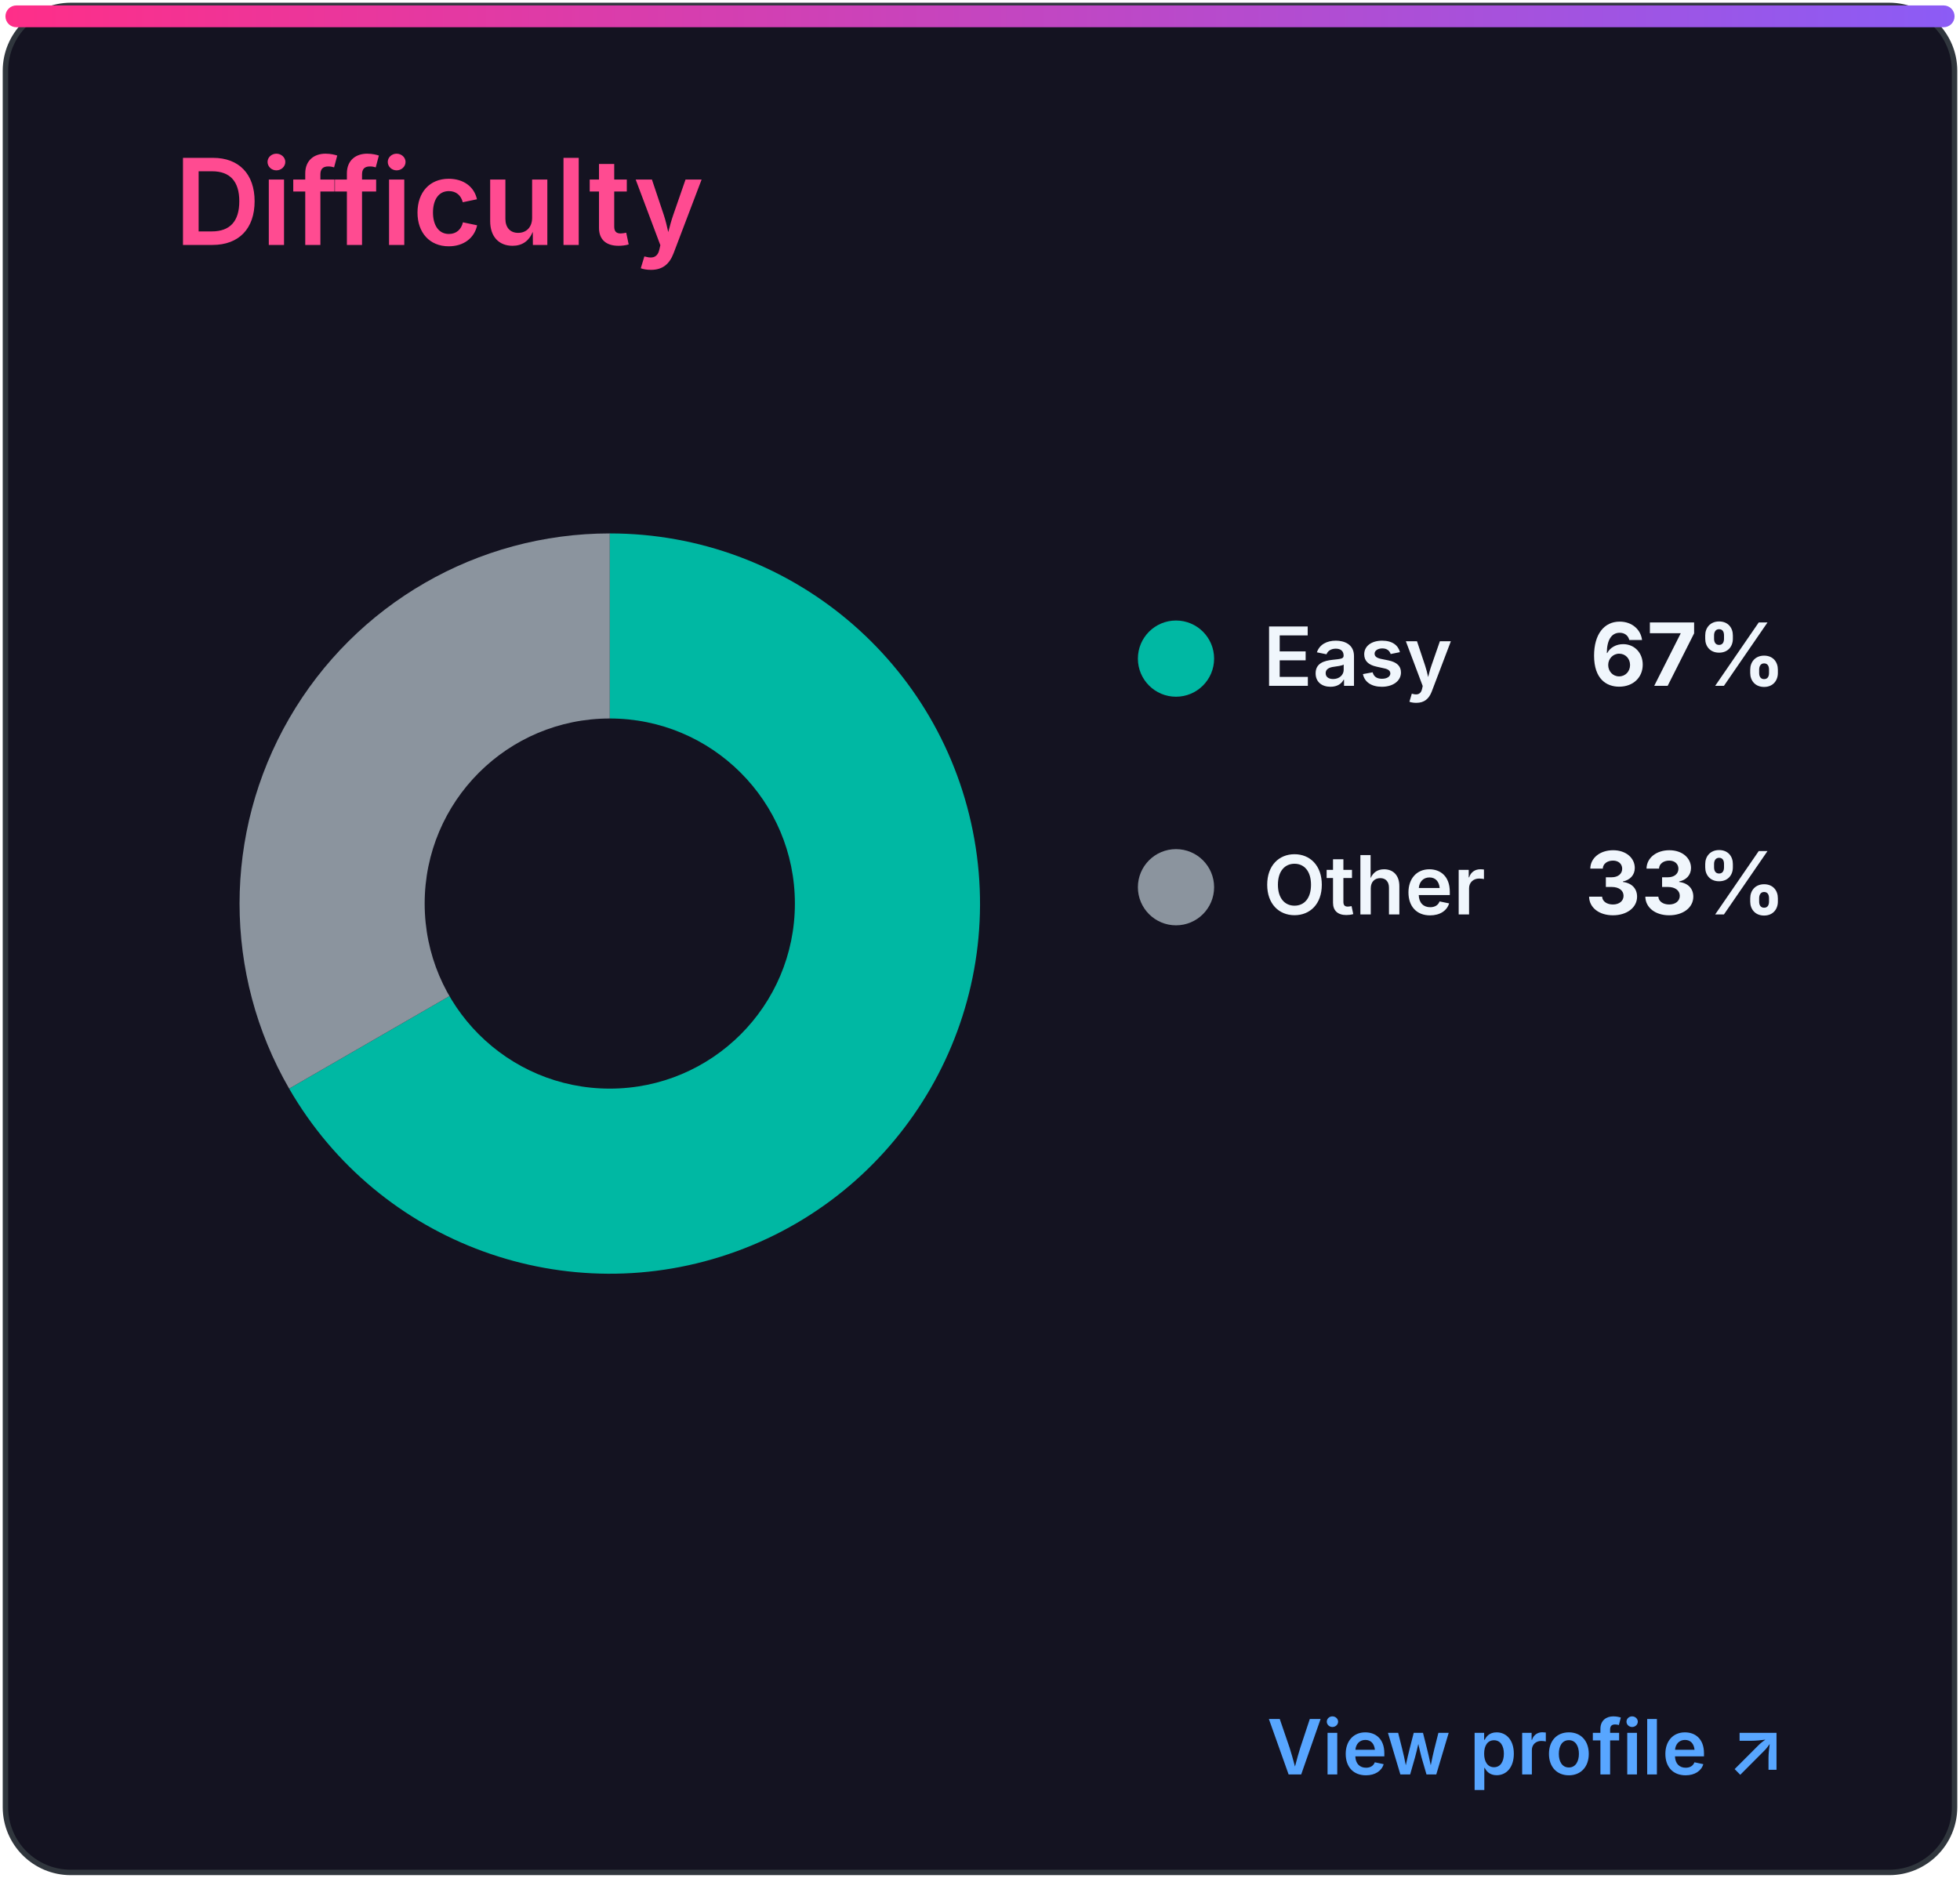
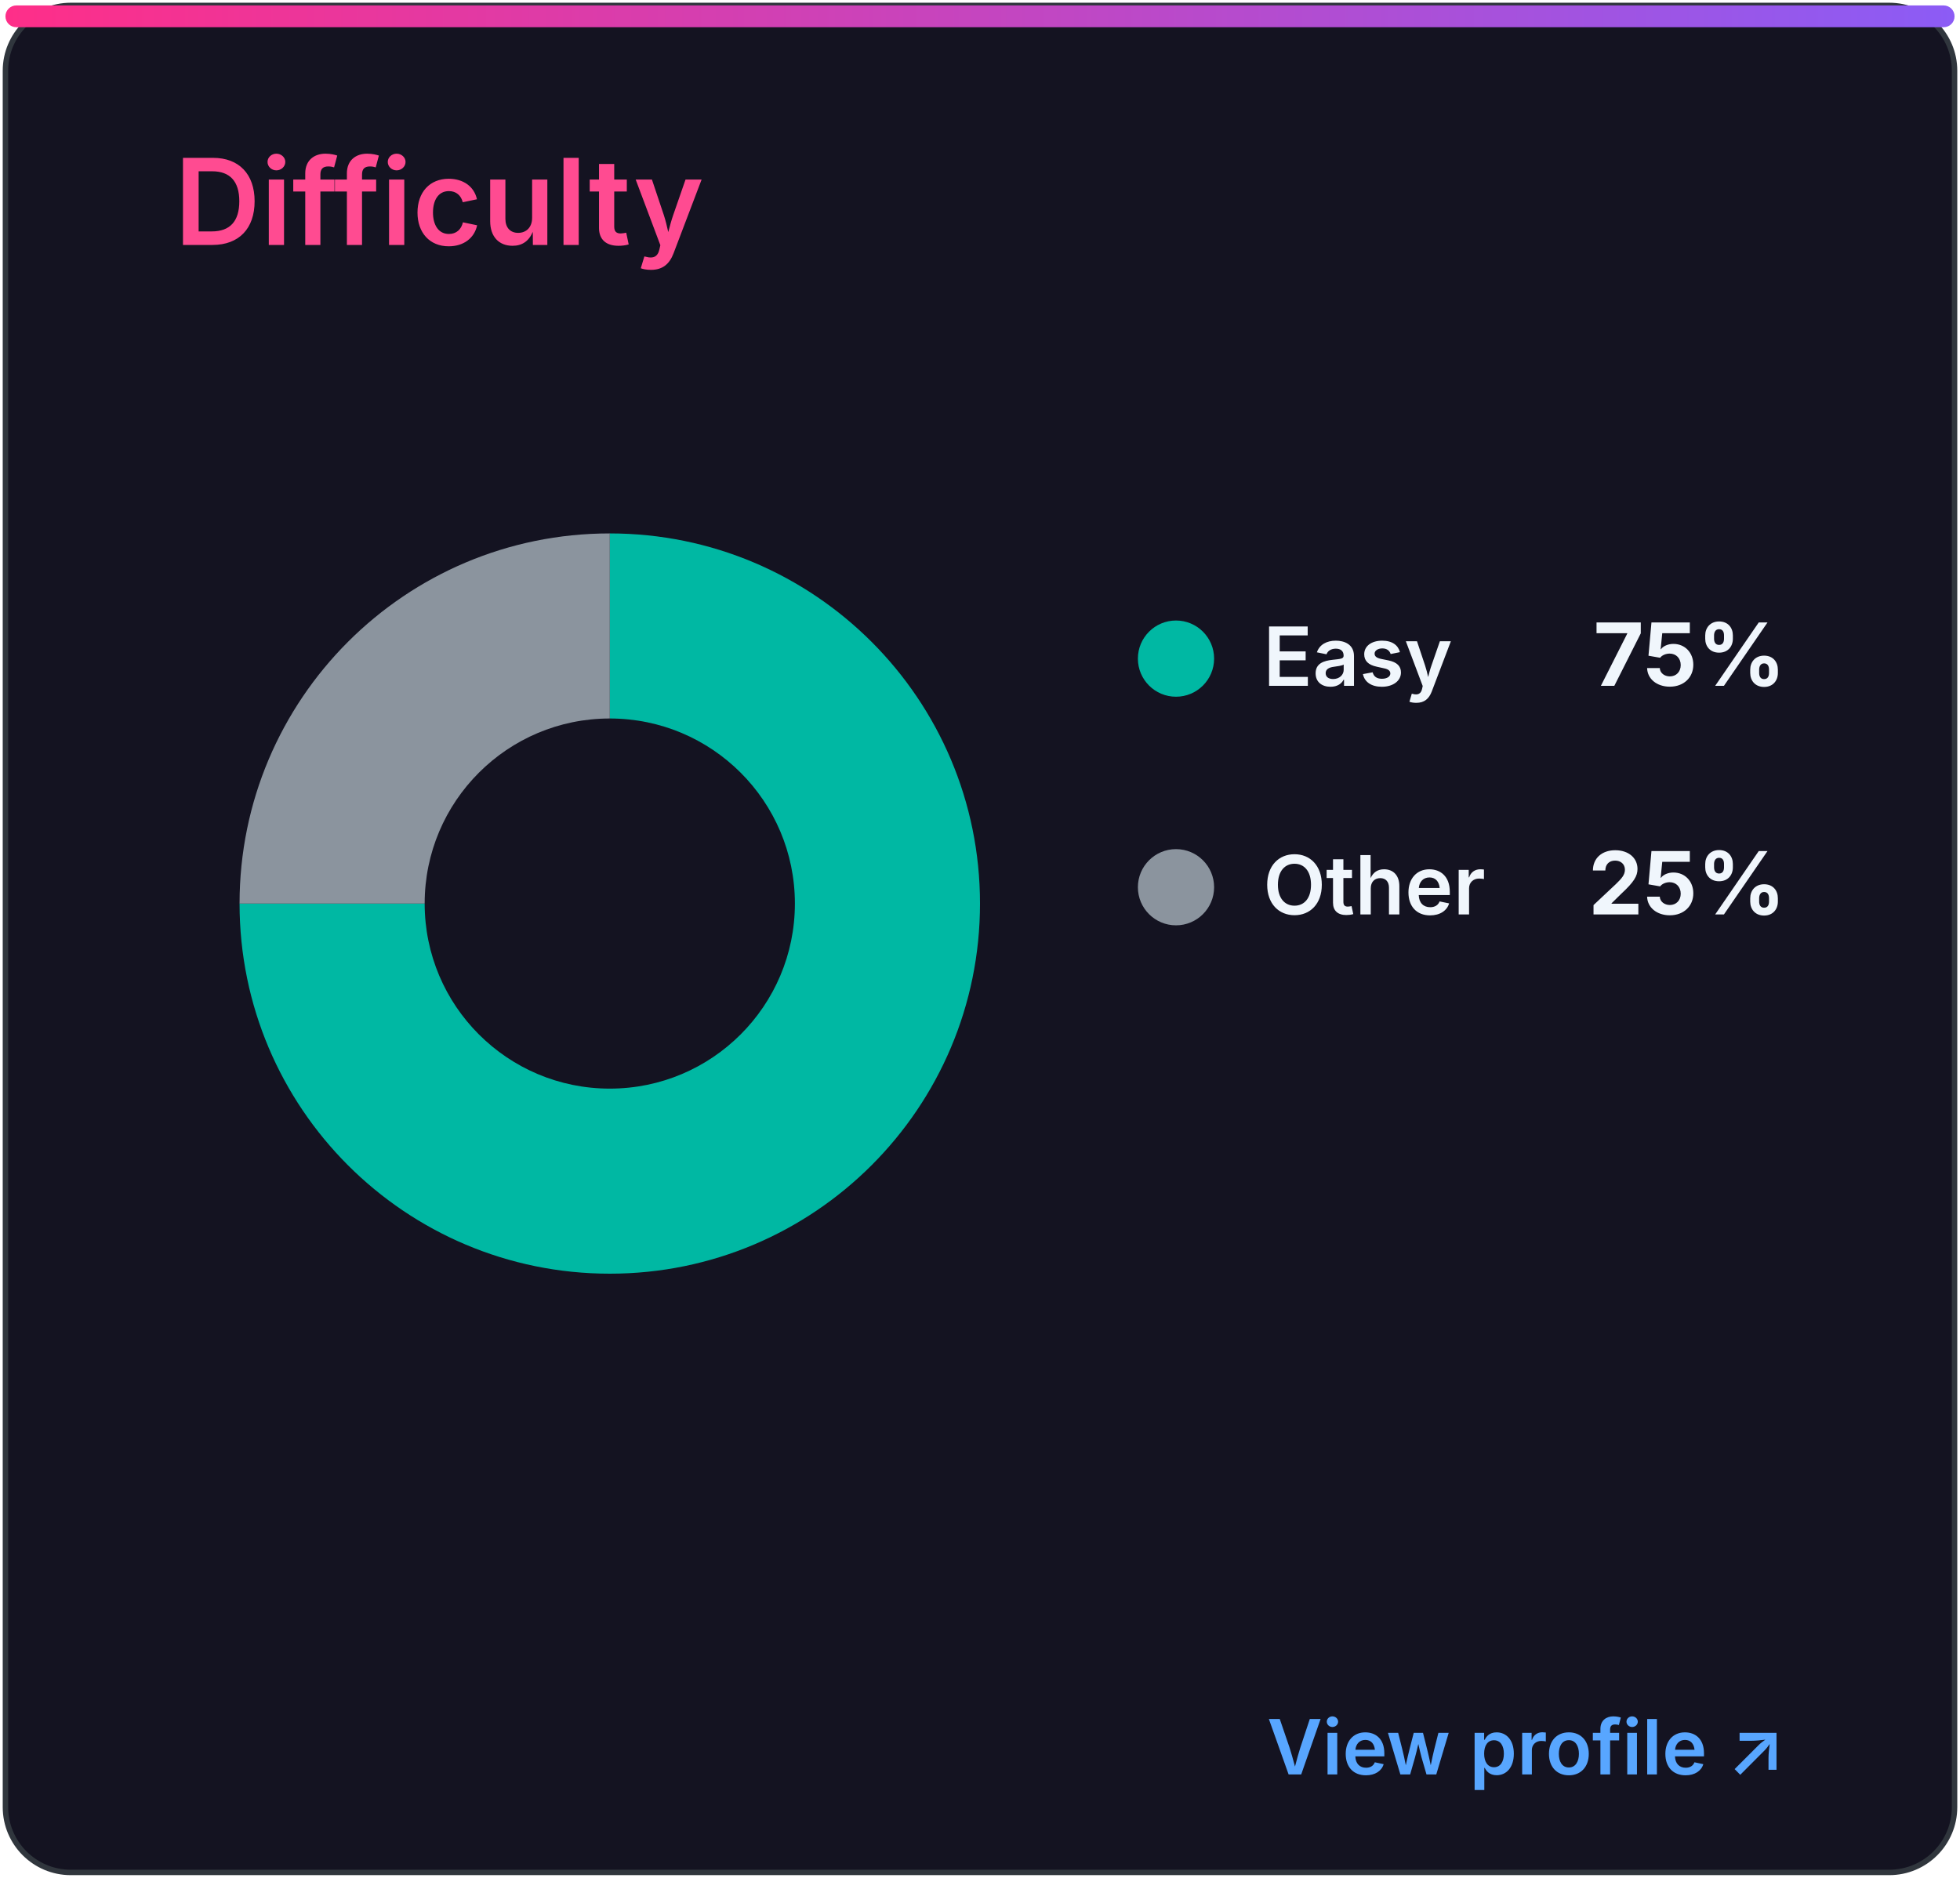
<svg xmlns="http://www.w3.org/2000/svg" width="360" height="345" viewBox="0 0 360 345" role="img" aria-labelledby="title desc">
  <defs>
    <linearGradient id="accent" x1="0" x2="1">
      <stop stop-color="#ff2e88" />
      <stop offset="1" stop-color="#8b5cf6" />
    </linearGradient>
    <clipPath id="bar">
      <rect x="32" y="82" width="296" height="8" rx="4" />
    </clipPath>
    <style>
.heading{font:600 22px -apple-system,BlinkMacSystemFont,'Segoe UI',sans-serif;fill:#ff4b91}
.eyebrow{font:600 10px -apple-system,BlinkMacSystemFont,'Segoe UI',sans-serif;letter-spacing:1.2px;fill:#8b949e}
.total{font:700 52px -apple-system,BlinkMacSystemFont,'Segoe UI',sans-serif;fill:#f0f6fc}
.metric{font:600 15px -apple-system,BlinkMacSystemFont,'Segoe UI',sans-serif;fill:#f0f6fc}
.count{font:700 16px -apple-system,BlinkMacSystemFont,'Segoe UI',sans-serif;fill:#f0f6fc}
.muted{font:500 13px -apple-system,BlinkMacSystemFont,'Segoe UI',sans-serif;fill:#8b949e}
.language{font:700 31px -apple-system,BlinkMacSystemFont,'Segoe UI',sans-serif;fill:#f0f6fc}
.link{font:600 14px -apple-system,BlinkMacSystemFont,'Segoe UI',sans-serif;fill:#58a6ff}
</style>
  </defs>
  <rect x="1" y="1" width="358" height="343" rx="12" fill="#141321" stroke="#30363d" />
  <rect x="1" y="1" width="358" height="4" rx="2" fill="url(#accent)" />
  <text x="32" y="45" class="heading">Difficulty</text>
-   <path d="M 112 166 L 112.00 98.00 A 68 68 0 1 1 53.11 200.00 Z" fill="#00b8a3" />
-   <path d="M 112 166 L 53.11 200.00 A 68 68 0 0 1 112.00 98.00 Z" fill="#8b949e" />
+   <path d="M 112 166 L 112.00 98.00 A 68 68 0 1 1 44.00 166.00 Z" fill="#00b8a3" />
+   <path d="M 112 166 L 44.00 166.00 A 68 68 0 0 1 112.00 98.00 Z" fill="#8b949e" />
  <circle cx="112" cy="166" r="34" fill="#141321" />
  <circle cx="216" cy="121" r="7" fill="#00b8a3" />
  <text x="232" y="126" class="metric">Easy</text>
-   <text x="328" y="126" class="count" text-anchor="end">67%</text>
+   <text x="328" y="126" class="count" text-anchor="end">75%</text>
  <circle cx="216" cy="163" r="7" fill="#8b949e" />
  <text x="232" y="168" class="metric">Other</text>
-   <text x="328" y="168" class="count" text-anchor="end">33%</text>
+   <text x="328" y="168" class="count" text-anchor="end">25%</text>
  <text x="328" y="326" class="link" text-anchor="end">View profile ↗</text>
</svg>
